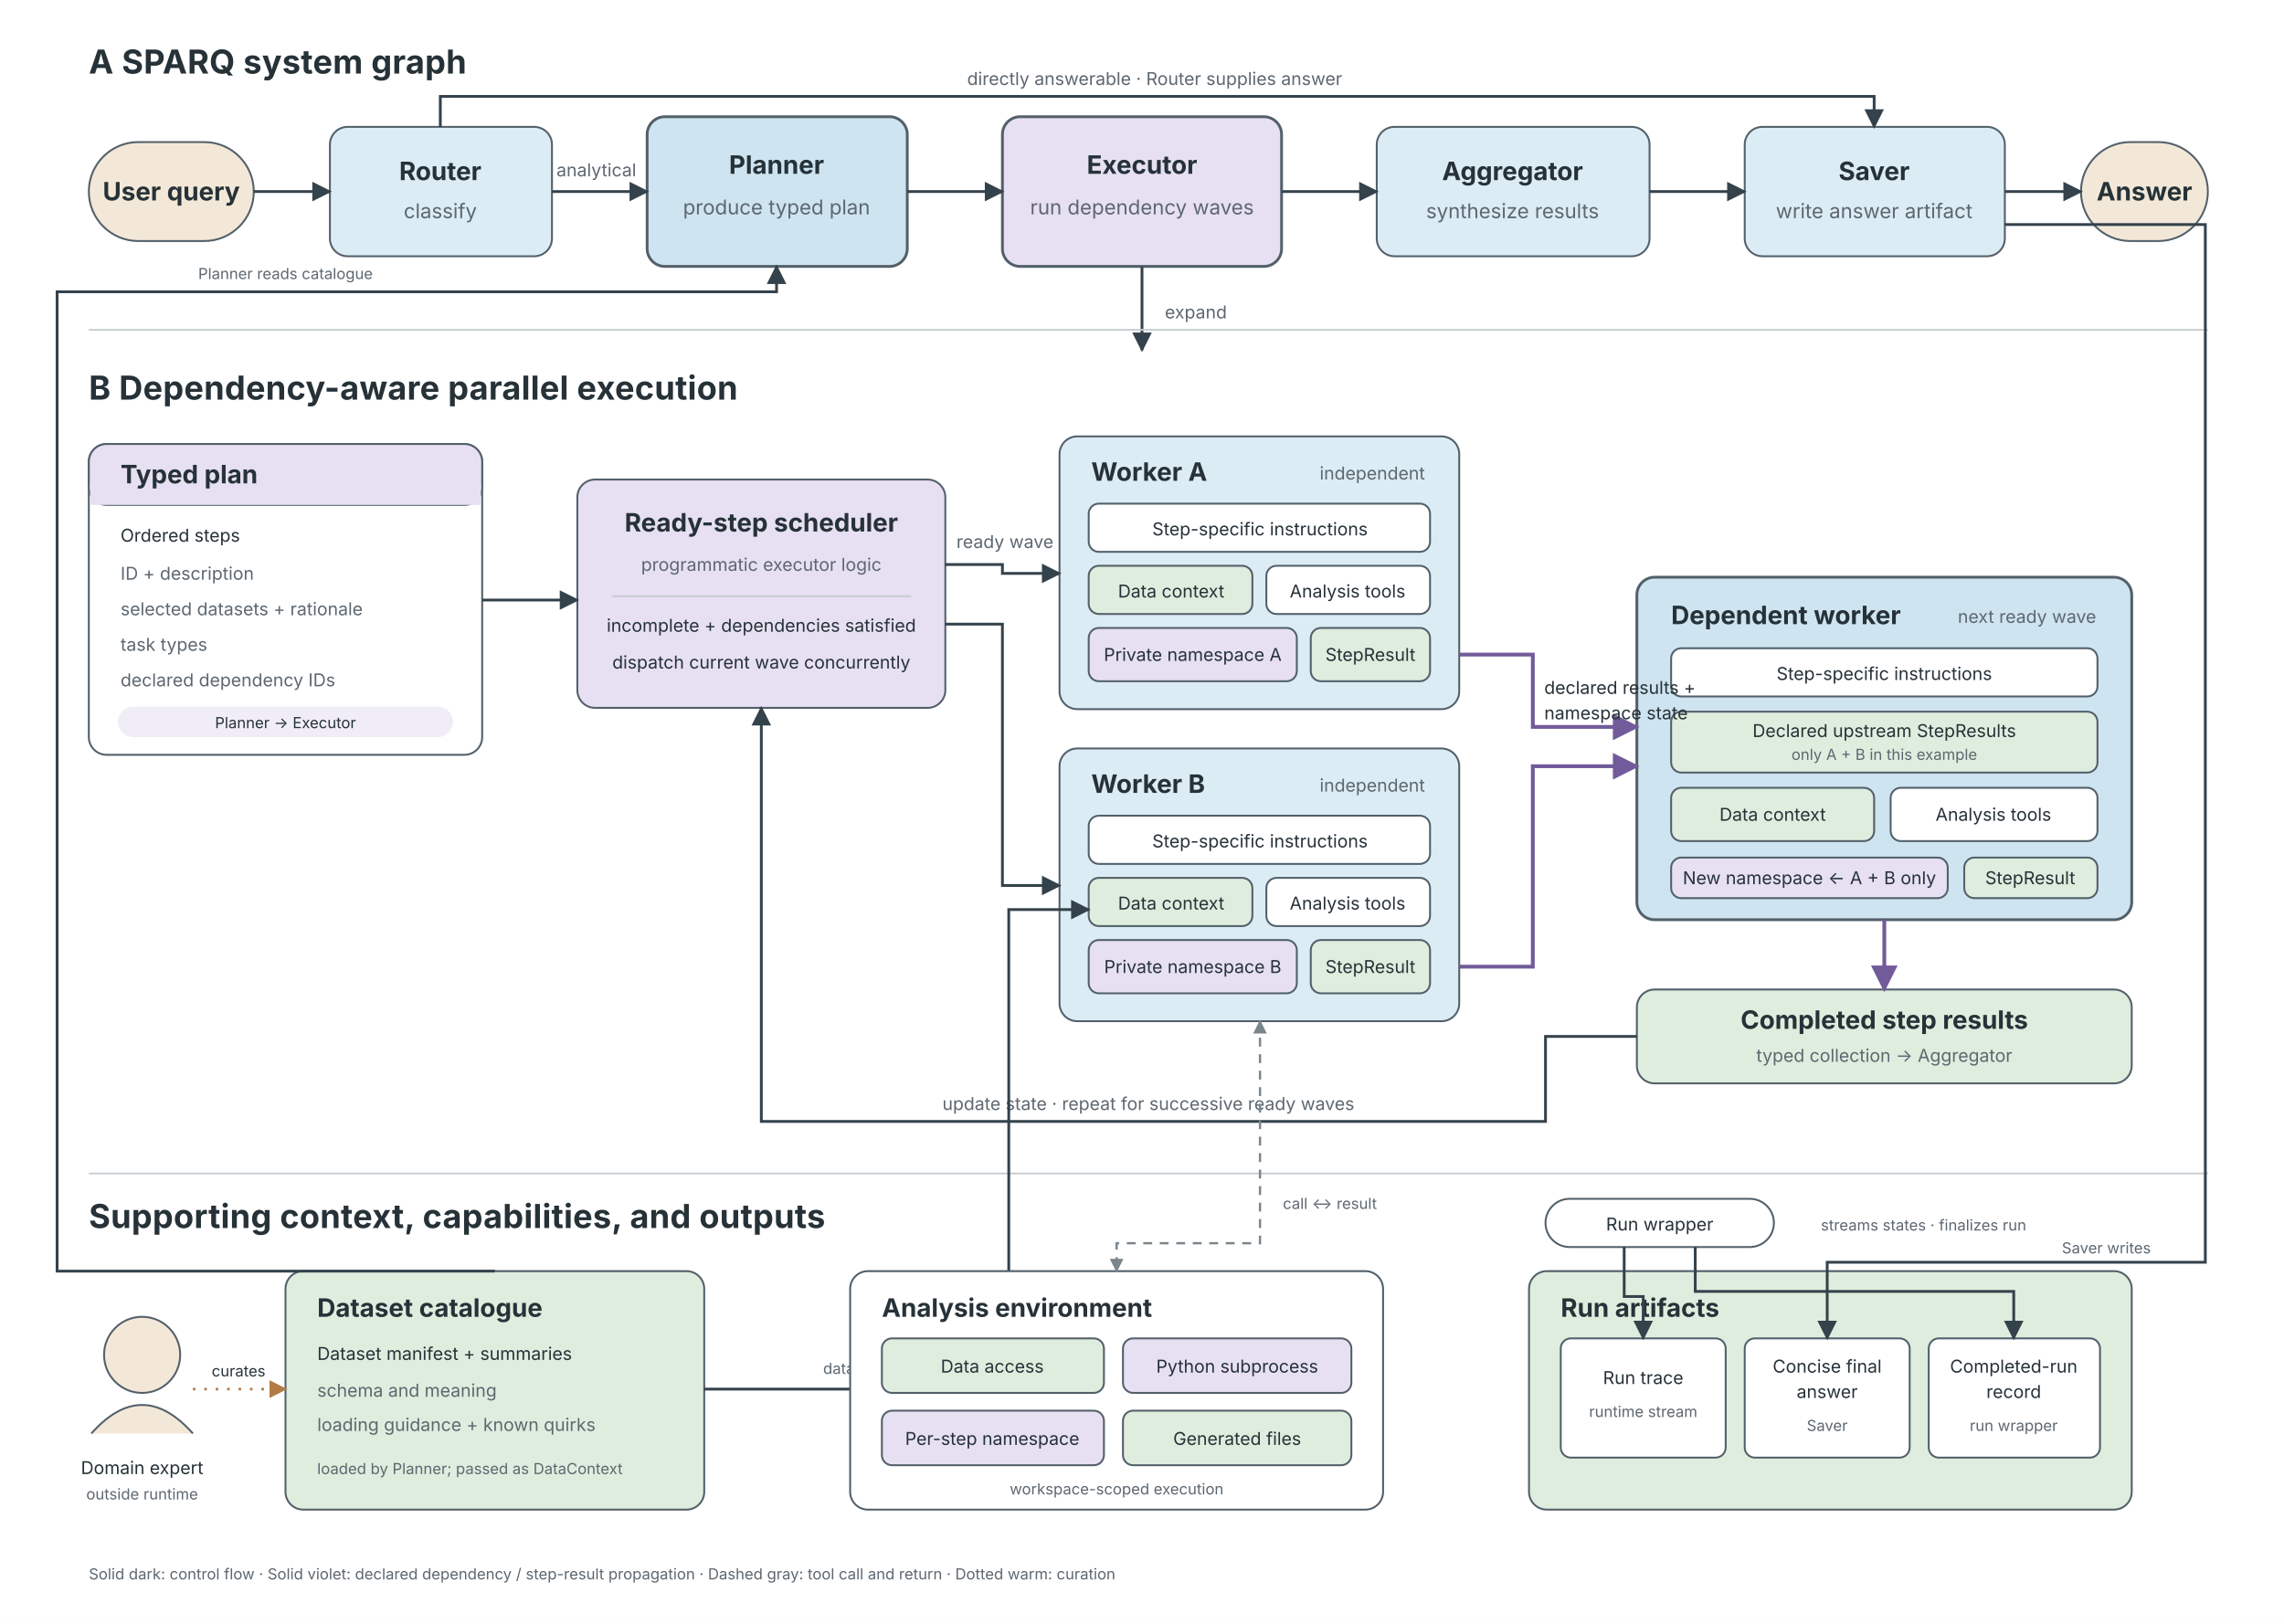
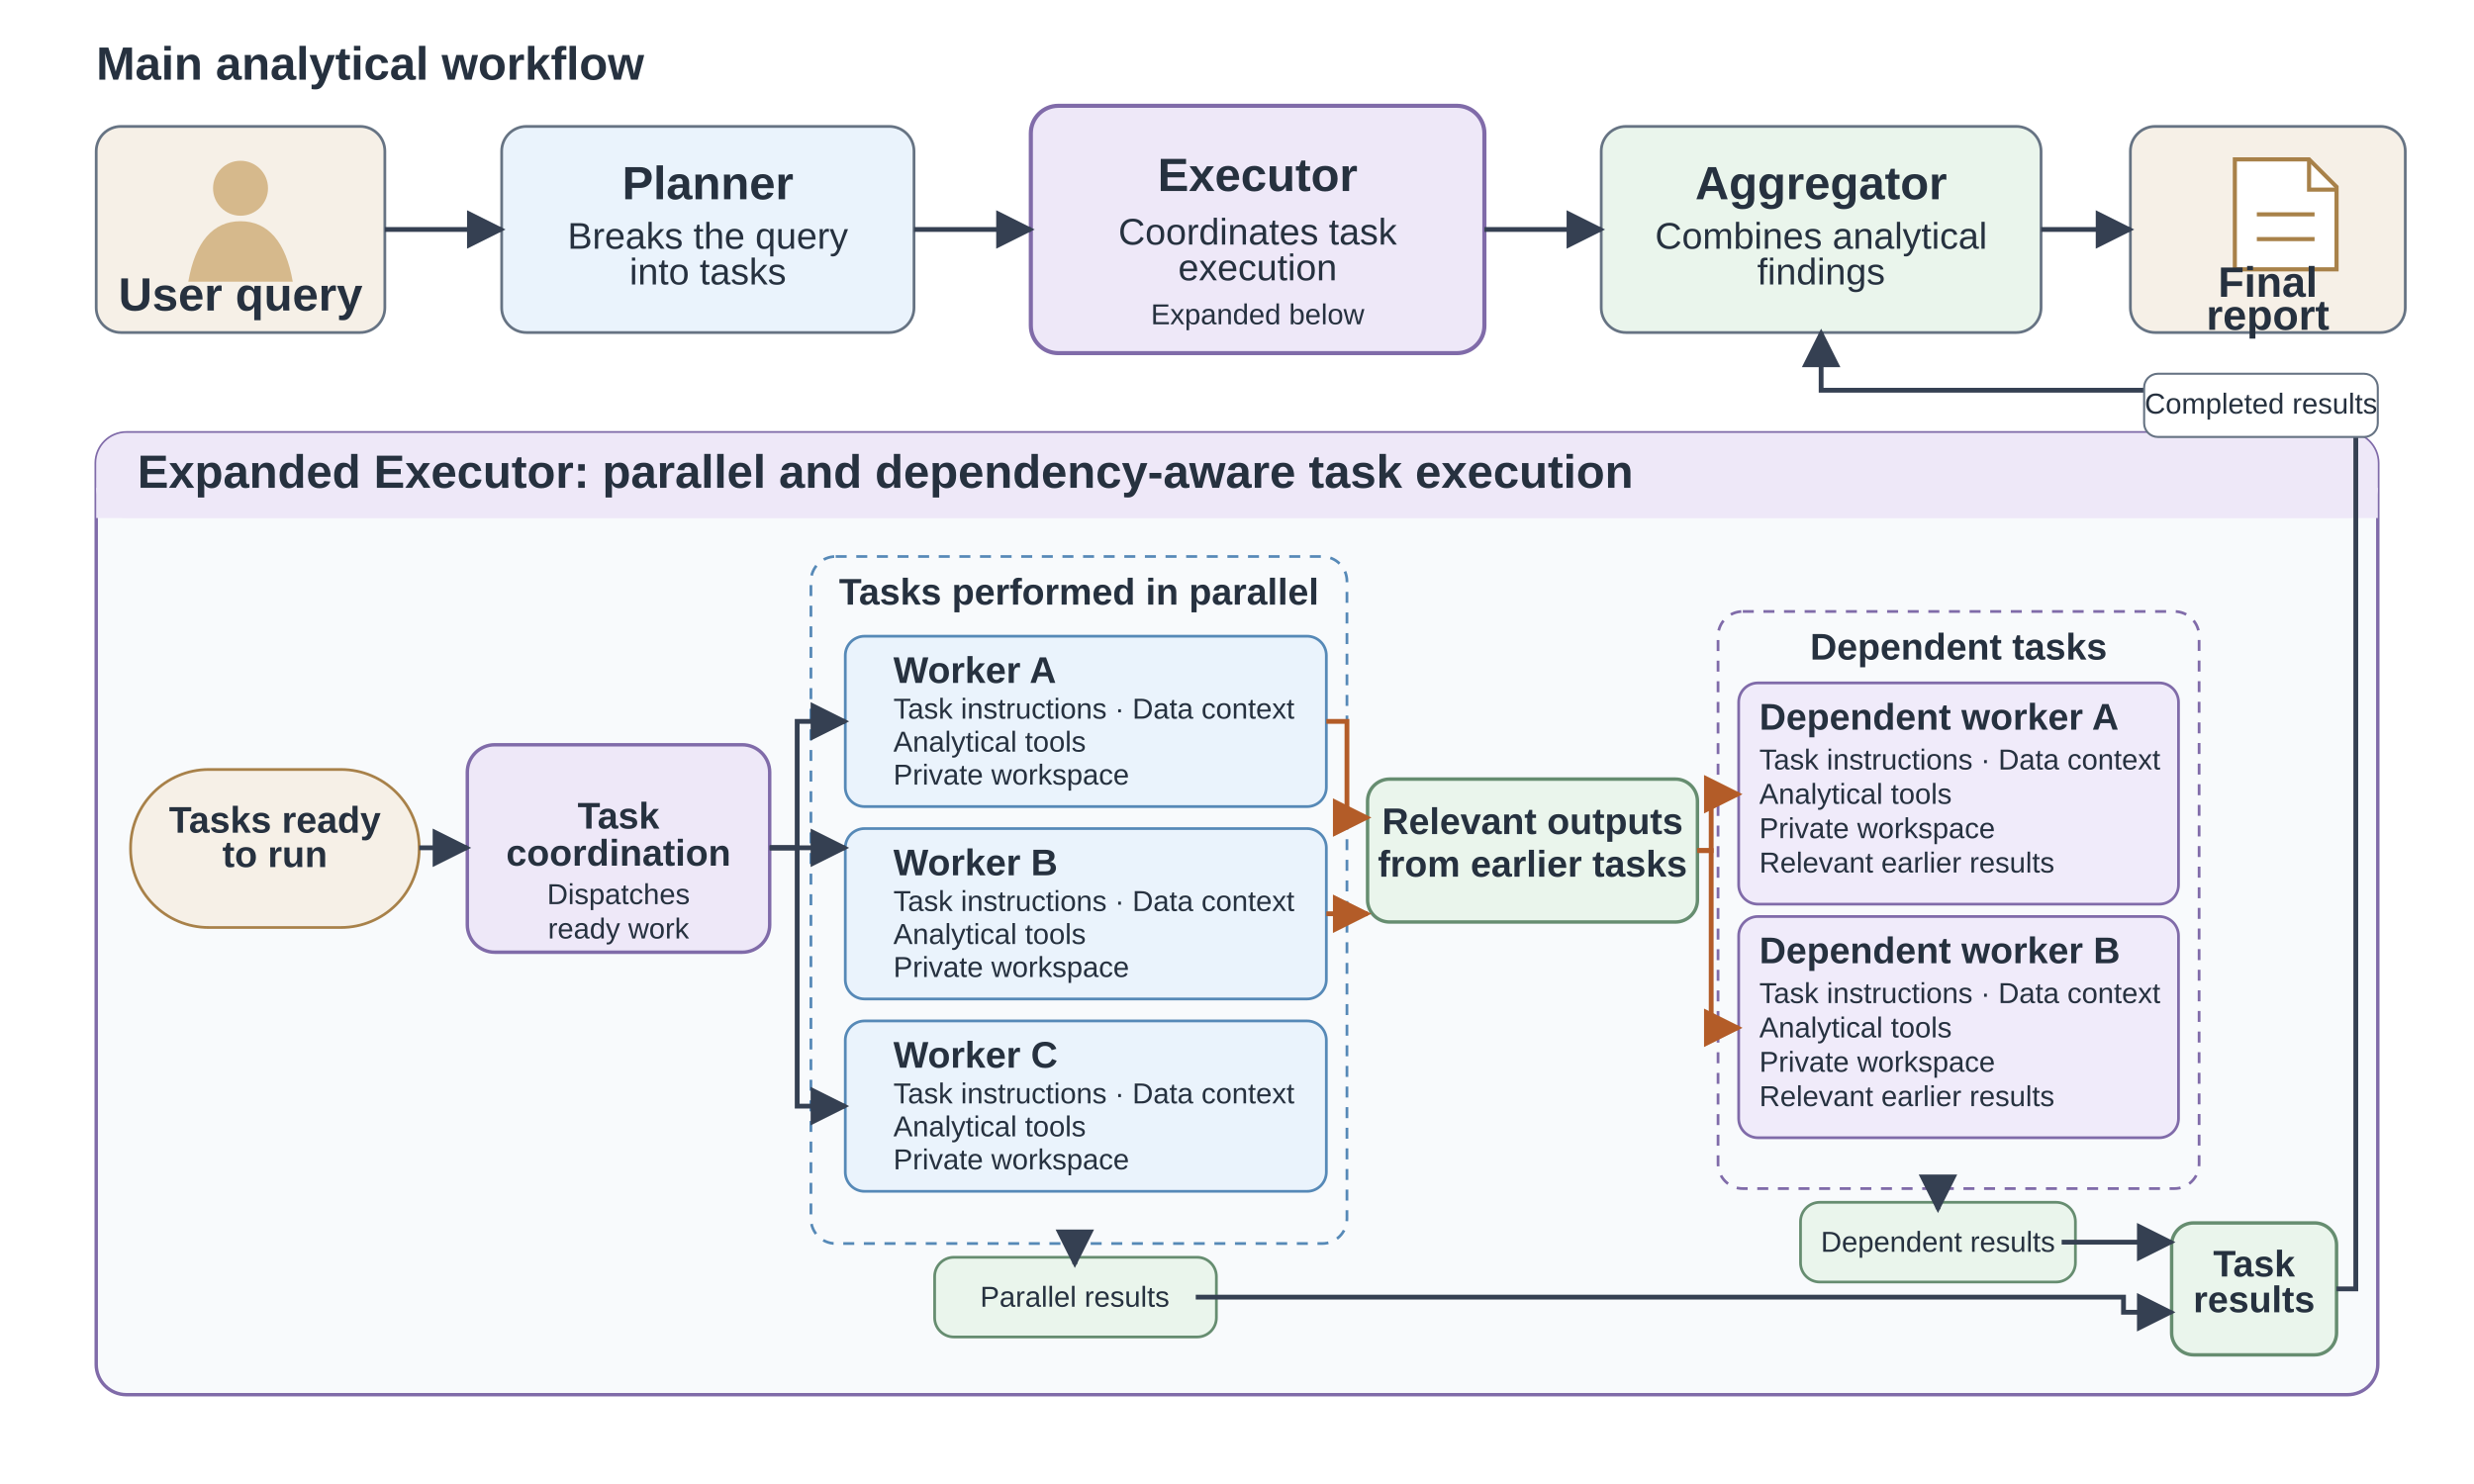
- <svg xmlns="http://www.w3.org/2000/svg" width="1800" height="1280" viewBox="0 0 1800 1280" role="img" aria-labelledby="title desc">
+ <svg xmlns="http://www.w3.org/2000/svg" width="1800" height="1080" viewBox="0 0 1800 1080" role="img" aria-labelledby="title desc">
  <defs>
+     <marker id="arrow-dark" viewBox="0 0 10 10" refX="9" refY="5" markerWidth="8" markerHeight="8" orient="auto-start-reverse">
+       <path d="M 0 0 L 10 5 L 0 10 z" fill="#354052" />
+     </marker>
+     <marker id="arrow-accent" viewBox="0 0 10 10" refX="9" refY="5" markerWidth="8" markerHeight="8" orient="auto-start-reverse">
+       <path d="M 0 0 L 10 5 L 0 10 z" fill="#B35C28" />
+     </marker>
    <style>
-       text { font-family: Inter, "Helvetica Neue", Arial, sans-serif; fill: #263238; }
-       .panel-title { font-size: 26px; font-weight: 700; letter-spacing: .2px; }
-       .node-title { font-size: 20px; font-weight: 700; }
-       .label { font-size: 16px; }
-       .small { font-size: 14px; }
-       .tiny { font-size: 12px; }
-       .muted { fill: #5d6770; }
-       .box { stroke: #53606a; stroke-width: 1.5; }
-       .agent { fill: #dcecf4; }
-       .emphasis { fill: #cee4f0; stroke-width: 2.2; }
-       .control { fill: #e7e0f2; }
-       .resource { fill: #dfedde; }
-       .human { fill: #f3e8d8; }
-       .white { fill: #fff; }
-       .flow { fill: none; stroke: #34424c; stroke-width: 2.2; marker-end: url(#arrow-dark); }
-       .dependency { fill: none; stroke: #725b9a; stroke-width: 3; marker-end: url(#arrow-violet); }
-       .tools { fill: none; stroke: #7b858c; stroke-width: 1.8; stroke-dasharray: 7 6; marker-start: url(#arrow-gray); marker-end: url(#arrow-gray); }
-       .curates { fill: none; stroke: #b27b45; stroke-width: 2; stroke-dasharray: 2 7; marker-end: url(#arrow-warm); }
-       .divider { stroke: #c7cdd1; stroke-width: 1.4; }
+       text { font-family: Arial, Helvetica, sans-serif; fill: #26313F; }
+       .stage-title { font-size: 34px; font-weight: 700; }
+       .stage-copy { font-size: 27px; }
+       .panel-title { font-size: 34px; font-weight: 700; }
+       .group-title { font-size: 27px; font-weight: 700; }
+       .card-title { font-size: 27px; font-weight: 700; }
+       .card-copy { font-size: 21px; }
+       .small { font-size: 21px; }
+       .report-title { font-size: 31px; font-weight: 700; }
+       .workflow { fill: none; stroke: #354052; stroke-width: 3.5; marker-end: url(#arrow-dark); }
+       .dependency { fill: none; stroke: #B35C28; stroke-width: 3.5; marker-end: url(#arrow-accent); }
+       .result-line { fill: none; stroke: #354052; stroke-width: 3; }
+       .stage { stroke: #667383; stroke-width: 2; }
+       .worker { fill: #EAF3FC; stroke: #5689B7; stroke-width: 2; }
+       .dependent-worker { fill: #F0EBFA; stroke: #806BA9; stroke-width: 2; }
    </style>
-     <marker id="arrow-dark" viewBox="0 0 10 10" refX="9" refY="5" markerWidth="7" markerHeight="7" orient="auto-start-reverse">
-       <path d="M 0 0 L 10 5 L 0 10 z" fill="#34424c" />
-     </marker>
-     <marker id="arrow-violet" viewBox="0 0 10 10" refX="9" refY="5" markerWidth="7" markerHeight="7" orient="auto-start-reverse">
-       <path d="M 0 0 L 10 5 L 0 10 z" fill="#725b9a" />
-     </marker>
-     <marker id="arrow-gray" viewBox="0 0 10 10" refX="9" refY="5" markerWidth="6" markerHeight="6" orient="auto-start-reverse">
-       <path d="M 0 0 L 10 5 L 0 10 z" fill="#7b858c" />
-     </marker>
-     <marker id="arrow-warm" viewBox="0 0 10 10" refX="9" refY="5" markerWidth="7" markerHeight="7" orient="auto-start-reverse">
-       <path d="M 0 0 L 10 5 L 0 10 z" fill="#b27b45" />
-     </marker>
  </defs>
-   <rect width="1800" height="1280" fill="#fff" />
-   <text x="70" y="58" class="panel-title">A  SPARQ system graph</text>
-   <rect x="70" y="112" width="130" height="78" rx="39" class="box human" />
-   <text x="135" y="158" text-anchor="middle" class="node-title">User query</text>
-   <rect x="260" y="100" width="175" height="102" rx="14" class="box agent" />
-   <text x="347" y="142" text-anchor="middle" class="node-title">Router</text>
-   <text x="347" y="172" text-anchor="middle" class="label muted">classify</text>
-   <rect x="510" y="92" width="205" height="118" rx="14" class="box agent emphasis" />
-   <text x="612" y="137" text-anchor="middle" class="node-title">Planner</text>
-   <text x="612" y="169" text-anchor="middle" class="label muted">produce typed plan</text>
-   <rect x="790" y="92" width="220" height="118" rx="14" class="box control emphasis" />
-   <text x="900" y="137" text-anchor="middle" class="node-title">Executor</text>
-   <text x="900" y="169" text-anchor="middle" class="label muted">run dependency waves</text>
-   <rect x="1085" y="100" width="215" height="102" rx="14" class="box agent" />
-   <text x="1192" y="142" text-anchor="middle" class="node-title">Aggregator</text>
-   <text x="1192" y="172" text-anchor="middle" class="label muted">synthesize results</text>
-   <rect x="1375" y="100" width="205" height="102" rx="14" class="box agent" />
-   <text x="1477" y="142" text-anchor="middle" class="node-title">Saver</text>
-   <text x="1477" y="172" text-anchor="middle" class="label muted">write answer artifact</text>
-   <rect x="1640" y="112" width="100" height="78" rx="39" class="box human" />
-   <text x="1690" y="158" text-anchor="middle" class="node-title">Answer</text>
-   <path d="M200 151 H260" class="flow" />
-   <path d="M435 151 H510" class="flow" />
-   <text x="470" y="139" text-anchor="middle" class="small muted">analytical</text>
-   <path d="M715 151 H790" class="flow" />
-   <path d="M1010 151 H1085" class="flow" />
-   <path d="M1300 151 H1375" class="flow" />
-   <path d="M1580 151 H1640" class="flow" />
-   <path d="M347 100 V76 H1477 V100" class="flow" />
-   <text x="910" y="67" text-anchor="middle" class="small muted">directly answerable · Router supplies answer</text>
-   <path d="M900 210 V276" class="flow" />
-   <text x="918" y="251" class="small muted">expand</text>
-   <line x1="70" y1="260" x2="1740" y2="260" class="divider" />
-   <text x="70" y="315" class="panel-title">B  Dependency-aware parallel execution</text>
-   <rect x="70" y="350" width="310" height="245" rx="14" class="box white" />
-   <rect x="70" y="350" width="310" height="48" rx="14" class="box control" />
-   <rect x="71" y="382" width="308" height="16" fill="#e7e0f2" />
-   <text x="95" y="381" class="node-title">Typed plan</text>
-   <text x="95" y="427" class="small">Ordered steps</text>
-   <text x="95" y="457" class="small muted">ID + description</text>
-   <text x="95" y="485" class="small muted">selected datasets + rationale</text>
-   <text x="95" y="513" class="small muted">task types</text>
-   <text x="95" y="541" class="small muted">declared dependency IDs</text>
-   <rect x="93" y="557" width="264" height="24" rx="12" fill="#f0edf6" />
-   <text x="225" y="574" text-anchor="middle" class="tiny">Planner → Executor</text>
-   <rect x="455" y="378" width="290" height="180" rx="14" class="box control" />
-   <text x="600" y="419" text-anchor="middle" class="node-title">Ready-step scheduler</text>
-   <text x="600" y="450" text-anchor="middle" class="small muted">programmatic executor logic</text>
-   <line x1="482" y1="470" x2="718" y2="470" class="divider" />
-   <text x="600" y="498" text-anchor="middle" class="small">incomplete + dependencies satisfied</text>
-   <text x="600" y="527" text-anchor="middle" class="small">dispatch current wave concurrently</text>
-   <path d="M380 473 H455" class="flow" />
-   <rect x="835" y="344" width="315" height="215" rx="14" class="box agent" />
-   <text x="860" y="379" class="node-title">Worker A</text>
-   <text x="1123" y="378" text-anchor="end" class="small muted">independent</text>
-   <rect x="858" y="397" width="269" height="38" rx="8" class="box white" />
-   <text x="993" y="422" text-anchor="middle" class="small">Step-specific instructions</text>
-   <rect x="858" y="446" width="129" height="38" rx="8" class="box resource" />
-   <text x="923" y="471" text-anchor="middle" class="small">Data context</text>
-   <rect x="998" y="446" width="129" height="38" rx="8" class="box white" />
-   <text x="1062" y="471" text-anchor="middle" class="small">Analysis tools</text>
-   <rect x="858" y="495" width="164" height="42" rx="8" class="box control" />
-   <text x="940" y="521" text-anchor="middle" class="small">Private namespace A</text>
-   <rect x="1033" y="495" width="94" height="42" rx="8" class="box resource" />
-   <text x="1080" y="521" text-anchor="middle" class="small">StepResult</text>
-   <rect x="835" y="590" width="315" height="215" rx="14" class="box agent" />
-   <text x="860" y="625" class="node-title">Worker B</text>
-   <text x="1123" y="624" text-anchor="end" class="small muted">independent</text>
-   <rect x="858" y="643" width="269" height="38" rx="8" class="box white" />
-   <text x="993" y="668" text-anchor="middle" class="small">Step-specific instructions</text>
-   <rect x="858" y="692" width="129" height="38" rx="8" class="box resource" />
-   <text x="923" y="717" text-anchor="middle" class="small">Data context</text>
-   <rect x="998" y="692" width="129" height="38" rx="8" class="box white" />
-   <text x="1062" y="717" text-anchor="middle" class="small">Analysis tools</text>
-   <rect x="858" y="741" width="164" height="42" rx="8" class="box control" />
-   <text x="940" y="767" text-anchor="middle" class="small">Private namespace B</text>
-   <rect x="1033" y="741" width="94" height="42" rx="8" class="box resource" />
-   <text x="1080" y="767" text-anchor="middle" class="small">StepResult</text>
-   <path d="M745 445 H790 V452 H835" class="flow" />
-   <path d="M745 492 H790 V698 H835" class="flow" />
-   <text x="792" y="432" text-anchor="middle" class="small muted">ready wave</text>
-   <rect x="1290" y="455" width="390" height="270" rx="14" class="box agent emphasis" />
-   <text x="1317" y="492" class="node-title">Dependent worker</text>
-   <text x="1652" y="491" text-anchor="end" class="small muted">next ready wave</text>
-   <rect x="1317" y="511" width="336" height="38" rx="8" class="box white" />
-   <text x="1485" y="536" text-anchor="middle" class="small">Step-specific instructions</text>
-   <rect x="1317" y="561" width="336" height="48" rx="8" class="box resource" />
-   <text x="1485" y="581" text-anchor="middle" class="small">Declared upstream StepResults</text>
-   <text x="1485" y="599" text-anchor="middle" class="tiny muted">only A + B in this example</text>
-   <rect x="1317" y="621" width="160" height="42" rx="8" class="box resource" />
-   <text x="1397" y="647" text-anchor="middle" class="small">Data context</text>
-   <rect x="1490" y="621" width="163" height="42" rx="8" class="box white" />
-   <text x="1571" y="647" text-anchor="middle" class="small">Analysis tools</text>
-   <rect x="1317" y="676" width="218" height="32" rx="8" class="box control" />
-   <text x="1426" y="697" text-anchor="middle" class="small">New namespace ← A + B only</text>
-   <rect x="1548" y="676" width="105" height="32" rx="8" class="box resource" />
-   <text x="1600" y="697" text-anchor="middle" class="small">StepResult</text>
-   <path d="M1150 516 H1208 V573 H1290" class="dependency" />
-   <path d="M1150 762 H1208 V604 H1290" class="dependency" />
-   <text x="1217" y="547" class="small" fill="#725b9a">declared results +</text>
-   <text x="1217" y="567" class="small" fill="#725b9a">namespace state</text>
-   <rect x="1290" y="780" width="390" height="74" rx="14" class="box resource" />
-   <text x="1485" y="811" text-anchor="middle" class="node-title">Completed step results</text>
-   <text x="1485" y="837" text-anchor="middle" class="small muted">typed collection → Aggregator</text>
-   <path d="M1485 725 V780" class="dependency" />
-   <path d="M1290 817 H1218 V884 H600 V558" class="flow" />
-   <text x="905" y="875" text-anchor="middle" class="small muted">update state · repeat for successive ready waves</text>
-   <line x1="70" y1="925" x2="1740" y2="925" class="divider" />
-   <text x="70" y="968" class="panel-title">Supporting context, capabilities, and outputs</text>
-   <circle cx="112" cy="1068" r="30" class="box human" />
-   <path d="M72 1130 Q112 1085 152 1130" class="box human" />
-   <text x="112" y="1162" text-anchor="middle" class="small">Domain expert</text>
-   <text x="112" y="1182" text-anchor="middle" class="tiny muted">outside runtime</text>
-   <rect x="225" y="1002" width="330" height="188" rx="14" class="box resource" />
-   <text x="250" y="1038" class="node-title">Dataset catalogue</text>
-   <text x="250" y="1072" class="small">Dataset manifest + summaries</text>
-   <text x="250" y="1101" class="small muted">schema and meaning</text>
-   <text x="250" y="1128" class="small muted">loading guidance + known quirks</text>
-   <text x="250" y="1162" class="tiny muted">loaded by Planner; passed as DataContext</text>
-   <path d="M152 1095 H225" class="curates" />
-   <text x="188" y="1085" text-anchor="middle" class="tiny" fill="#9a6738">curates</text>
-   <path d="M390 1002 H45 V230 H612 V210" class="flow" />
-   <text x="225" y="220" text-anchor="middle" class="tiny muted">Planner reads catalogue</text>
-   <path d="M555 1095 H795 V717 H858" class="flow" />
-   <text x="684" y="1083" text-anchor="middle" class="tiny muted">data context</text>
-   <rect x="670" y="1002" width="420" height="188" rx="14" class="box white" />
-   <text x="695" y="1038" class="node-title">Analysis environment</text>
-   <rect x="695" y="1055" width="175" height="43" rx="8" class="box resource" />
-   <text x="782" y="1082" text-anchor="middle" class="small">Data access</text>
-   <rect x="885" y="1055" width="180" height="43" rx="8" class="box control" />
-   <text x="975" y="1082" text-anchor="middle" class="small">Python subprocess</text>
-   <rect x="695" y="1112" width="175" height="43" rx="8" class="box control" />
-   <text x="782" y="1139" text-anchor="middle" class="small">Per-step namespace</text>
-   <rect x="885" y="1112" width="180" height="43" rx="8" class="box resource" />
-   <text x="975" y="1139" text-anchor="middle" class="small">Generated files</text>
-   <text x="880" y="1178" text-anchor="middle" class="tiny muted">workspace-scoped execution</text>
-   <path d="M993 805 V980 H880 V1002" class="tools" />
-   <text x="1011" y="953" class="tiny muted">call ↔ result</text>
-   <rect x="1205" y="1002" width="475" height="188" rx="14" class="box resource" />
-   <text x="1230" y="1038" class="node-title">Run artifacts</text>
-   <rect x="1230" y="1055" width="130" height="94" rx="8" class="box white" />
-   <text x="1295" y="1091" text-anchor="middle" class="small">Run trace</text>
-   <text x="1295" y="1117" text-anchor="middle" class="tiny muted">runtime stream</text>
-   <rect x="1375" y="1055" width="130" height="94" rx="8" class="box white" />
-   <text x="1440" y="1082" text-anchor="middle" class="small">Concise final</text>
-   <text x="1440" y="1102" text-anchor="middle" class="small">answer</text>
-   <text x="1440" y="1128" text-anchor="middle" class="tiny muted">Saver</text>
-   <rect x="1520" y="1055" width="135" height="94" rx="8" class="box white" />
-   <text x="1587" y="1082" text-anchor="middle" class="small">Completed-run</text>
-   <text x="1587" y="1102" text-anchor="middle" class="small">record</text>
-   <text x="1587" y="1128" text-anchor="middle" class="tiny muted">run wrapper</text>
-   <rect x="1218" y="945" width="180" height="38" rx="19" class="box white" />
-   <text x="1308" y="970" text-anchor="middle" class="small">Run wrapper</text>
-   <text x="1435" y="970" class="tiny muted">streams states · finalizes run</text>
-   <path d="M1280 983 V1022 H1295 V1055" class="flow" />
-   <path d="M1336 983 V1018 H1587 V1055" class="flow" />
-   <path d="M1580 177 H1738 V995 H1440 V1055" class="flow" />
-   <text x="1660" y="988" text-anchor="middle" class="tiny muted">Saver writes</text>
-   <text x="70" y="1245" class="tiny muted">Solid dark: control flow   ·   Solid violet: declared dependency / step-result propagation   ·   Dashed gray: tool call and return   ·   Dotted warm: curation</text>
+   <rect width="1800" height="1080" fill="#FFFFFF" />
+   <text x="70" y="58" class="panel-title">Main analytical workflow</text>
+   <rect x="70" y="92" width="210" height="150" rx="18" fill="#F6F0E7" class="stage" />
+   <circle cx="175" cy="137" r="20" fill="#D6B98C" />
+   <path d="M137 205c5-29 18-44 38-44s33 15 38 44" fill="#D6B98C" />
+   <text x="175" y="226" text-anchor="middle" class="stage-title">User query</text>
+   <rect x="365" y="92" width="300" height="150" rx="18" fill="#EAF3FC" class="stage" />
+   <text x="515" y="145" text-anchor="middle" class="stage-title">Planner</text>
+   <text x="515" y="181" text-anchor="middle" class="stage-copy">Breaks the query</text>
+   <text x="515" y="207" text-anchor="middle" class="stage-copy">into tasks</text>
+   <rect x="750" y="77" width="330" height="180" rx="20" fill="#EEE8F8" stroke="#806BA9" stroke-width="3" />
+   <text x="915" y="139" text-anchor="middle" class="stage-title">Executor</text>
+   <text x="915" y="178" text-anchor="middle" class="stage-copy">Coordinates task</text>
+   <text x="915" y="204" text-anchor="middle" class="stage-copy">execution</text>
+   <text x="915" y="236" text-anchor="middle" class="small" fill="#63527F">Expanded below</text>
+   <rect x="1165" y="92" width="320" height="150" rx="18" fill="#EAF5EC" class="stage" />
+   <text x="1325" y="145" text-anchor="middle" class="stage-title">Aggregator</text>
+   <text x="1325" y="181" text-anchor="middle" class="stage-copy">Combines analytical</text>
+   <text x="1325" y="207" text-anchor="middle" class="stage-copy">findings</text>
+   <rect x="1550" y="92" width="200" height="150" rx="18" fill="#F6F0E7" class="stage" />
+   <path d="M1626 116h54l20 20v60h-74z" fill="#FFFFFF" stroke="#A88149" stroke-width="3" />
+   <path d="M1680 116v22h20M1642 156h42M1642 174h42" fill="none" stroke="#A88149" stroke-width="3" />
+   <text x="1650" y="216" text-anchor="middle" class="report-title">Final</text>
+   <text x="1650" y="240" text-anchor="middle" class="report-title">report</text>
+   <path d="M280 167H365" class="workflow" />
+   <path d="M665 167H750" class="workflow" />
+   <path d="M1080 167H1165" class="workflow" />
+   <path d="M1485 167H1550" class="workflow" />
+   <rect x="70" y="315" width="1660" height="700" rx="22" fill="#F8FAFC" stroke="#806BA9" stroke-width="2.5" />
+   <rect x="70" y="315" width="1660" height="62" rx="22" fill="#EEE8F8" />
+   <path d="M70 355v22h1660v-22" fill="#EEE8F8" />
+   <text x="100" y="355" class="panel-title">Expanded Executor: parallel and dependency-aware task execution</text>
+   <rect x="95" y="560" width="210" height="115" rx="57" fill="#F6F0E7" stroke="#A88149" stroke-width="2" />
+   <text x="200" y="606" text-anchor="middle" class="card-title">Tasks ready</text>
+   <text x="200" y="631" text-anchor="middle" class="card-title">to run</text>
+   <rect x="340" y="542" width="220" height="151" rx="20" fill="#EEE8F8" stroke="#806BA9" stroke-width="2.5" />
+   <text x="450" y="603" text-anchor="middle" class="card-title">Task</text>
+   <text x="450" y="630" text-anchor="middle" class="card-title">coordination</text>
+   <text x="450" y="658" text-anchor="middle" class="small">Dispatches</text>
+   <text x="450" y="683" text-anchor="middle" class="small">ready work</text>
+   <path d="M305 617H340" class="workflow" />
+   <rect x="590" y="405" width="390" height="500" rx="18" fill="none" stroke="#5689B7" stroke-width="2" stroke-dasharray="8 7" />
+   <text x="785" y="440" text-anchor="middle" class="group-title">Tasks performed in parallel</text>
+   <g>
+     <rect x="615" y="463" width="350" height="124" rx="14" class="worker" />
+     <text x="650" y="497" class="card-title">Worker A</text>
+     <text x="650" y="523" class="card-copy">Task instructions · Data context</text>
+     <text x="650" y="547" class="card-copy">Analytical tools</text>
+     <text x="650" y="571" class="card-copy">Private workspace</text>
+   </g>
+   <g>
+     <rect x="615" y="603" width="350" height="124" rx="14" class="worker" />
+     <text x="650" y="637" class="card-title">Worker B</text>
+     <text x="650" y="663" class="card-copy">Task instructions · Data context</text>
+     <text x="650" y="687" class="card-copy">Analytical tools</text>
+     <text x="650" y="711" class="card-copy">Private workspace</text>
+   </g>
+   <g>
+     <rect x="615" y="743" width="350" height="124" rx="14" class="worker" />
+     <text x="650" y="777" class="card-title">Worker C</text>
+     <text x="650" y="803" class="card-copy">Task instructions · Data context</text>
+     <text x="650" y="827" class="card-copy">Analytical tools</text>
+     <text x="650" y="851" class="card-copy">Private workspace</text>
+   </g>
+   <path d="M560 617H580V525H615" class="workflow" />
+   <path d="M560 617H615" class="workflow" />
+   <path d="M560 617H580V805H615" class="workflow" />
+   <rect x="995" y="567" width="240" height="104" rx="16" fill="#EAF5EC" stroke="#668D70" stroke-width="2.5" />
+   <text x="1115" y="607" text-anchor="middle" class="card-title">Relevant outputs</text>
+   <text x="1115" y="638" text-anchor="middle" class="card-title">from earlier tasks</text>
+   <path d="M965 525H980V595H995" class="dependency" />
+   <path d="M965 665H995" class="dependency" />
+   <rect x="1250" y="445" width="350" height="420" rx="18" fill="none" stroke="#806BA9" stroke-width="2" stroke-dasharray="8 7" />
+   <text x="1425" y="480" text-anchor="middle" class="group-title">Dependent tasks</text>
+   <g>
+     <rect x="1265" y="497" width="320" height="161" rx="14" class="dependent-worker" />
+     <text x="1280" y="531" class="card-title">Dependent worker A</text>
+     <text x="1280" y="560" class="card-copy">Task instructions · Data context</text>
+     <text x="1280" y="585" class="card-copy">Analytical tools</text>
+     <text x="1280" y="610" class="card-copy">Private workspace</text>
+     <text x="1280" y="635" class="card-copy" fill="#8E4D24">Relevant earlier results</text>
+   </g>
+   <g>
+     <rect x="1265" y="667" width="320" height="161" rx="14" class="dependent-worker" />
+     <text x="1280" y="701" class="card-title">Dependent worker B</text>
+     <text x="1280" y="730" class="card-copy">Task instructions · Data context</text>
+     <text x="1280" y="755" class="card-copy">Analytical tools</text>
+     <text x="1280" y="780" class="card-copy">Private workspace</text>
+     <text x="1280" y="805" class="card-copy" fill="#8E4D24">Relevant earlier results</text>
+   </g>
+   <path d="M1235 619H1245V578H1265" class="dependency" />
+   <path d="M1235 619H1245V748H1265" class="dependency" />
+   <rect x="680" y="915" width="205" height="58" rx="14" fill="#EAF5EC" stroke="#668D70" stroke-width="2" />
+   <text x="782" y="951" text-anchor="middle" class="small">Parallel results</text>
+   <path d="M782 905V920" class="workflow" />
+   <rect x="1310" y="875" width="200" height="58" rx="14" fill="#EAF5EC" stroke="#668D70" stroke-width="2" />
+   <text x="1410" y="911" text-anchor="middle" class="small">Dependent results</text>
+   <path d="M1410 865V880" class="workflow" />
+   <rect x="1580" y="890" width="120" height="96" rx="16" fill="#EAF5EC" stroke="#668D70" stroke-width="2.5" />
+   <text x="1640" y="929" text-anchor="middle" class="card-title">Task</text>
+   <text x="1640" y="955" text-anchor="middle" class="card-title">results</text>
+   <path d="M870 944H1545V955H1580" class="workflow" />
+   <path d="M1500 904H1580" class="workflow" />
+   <path d="M1700 938H1714V284H1325V242" class="workflow" />
+   <rect x="1560" y="272" width="170" height="46" rx="10" fill="#FFFFFF" stroke="#667383" stroke-width="1.5" />
+   <text x="1645" y="301" text-anchor="middle" class="small">Completed results</text>
</svg>
